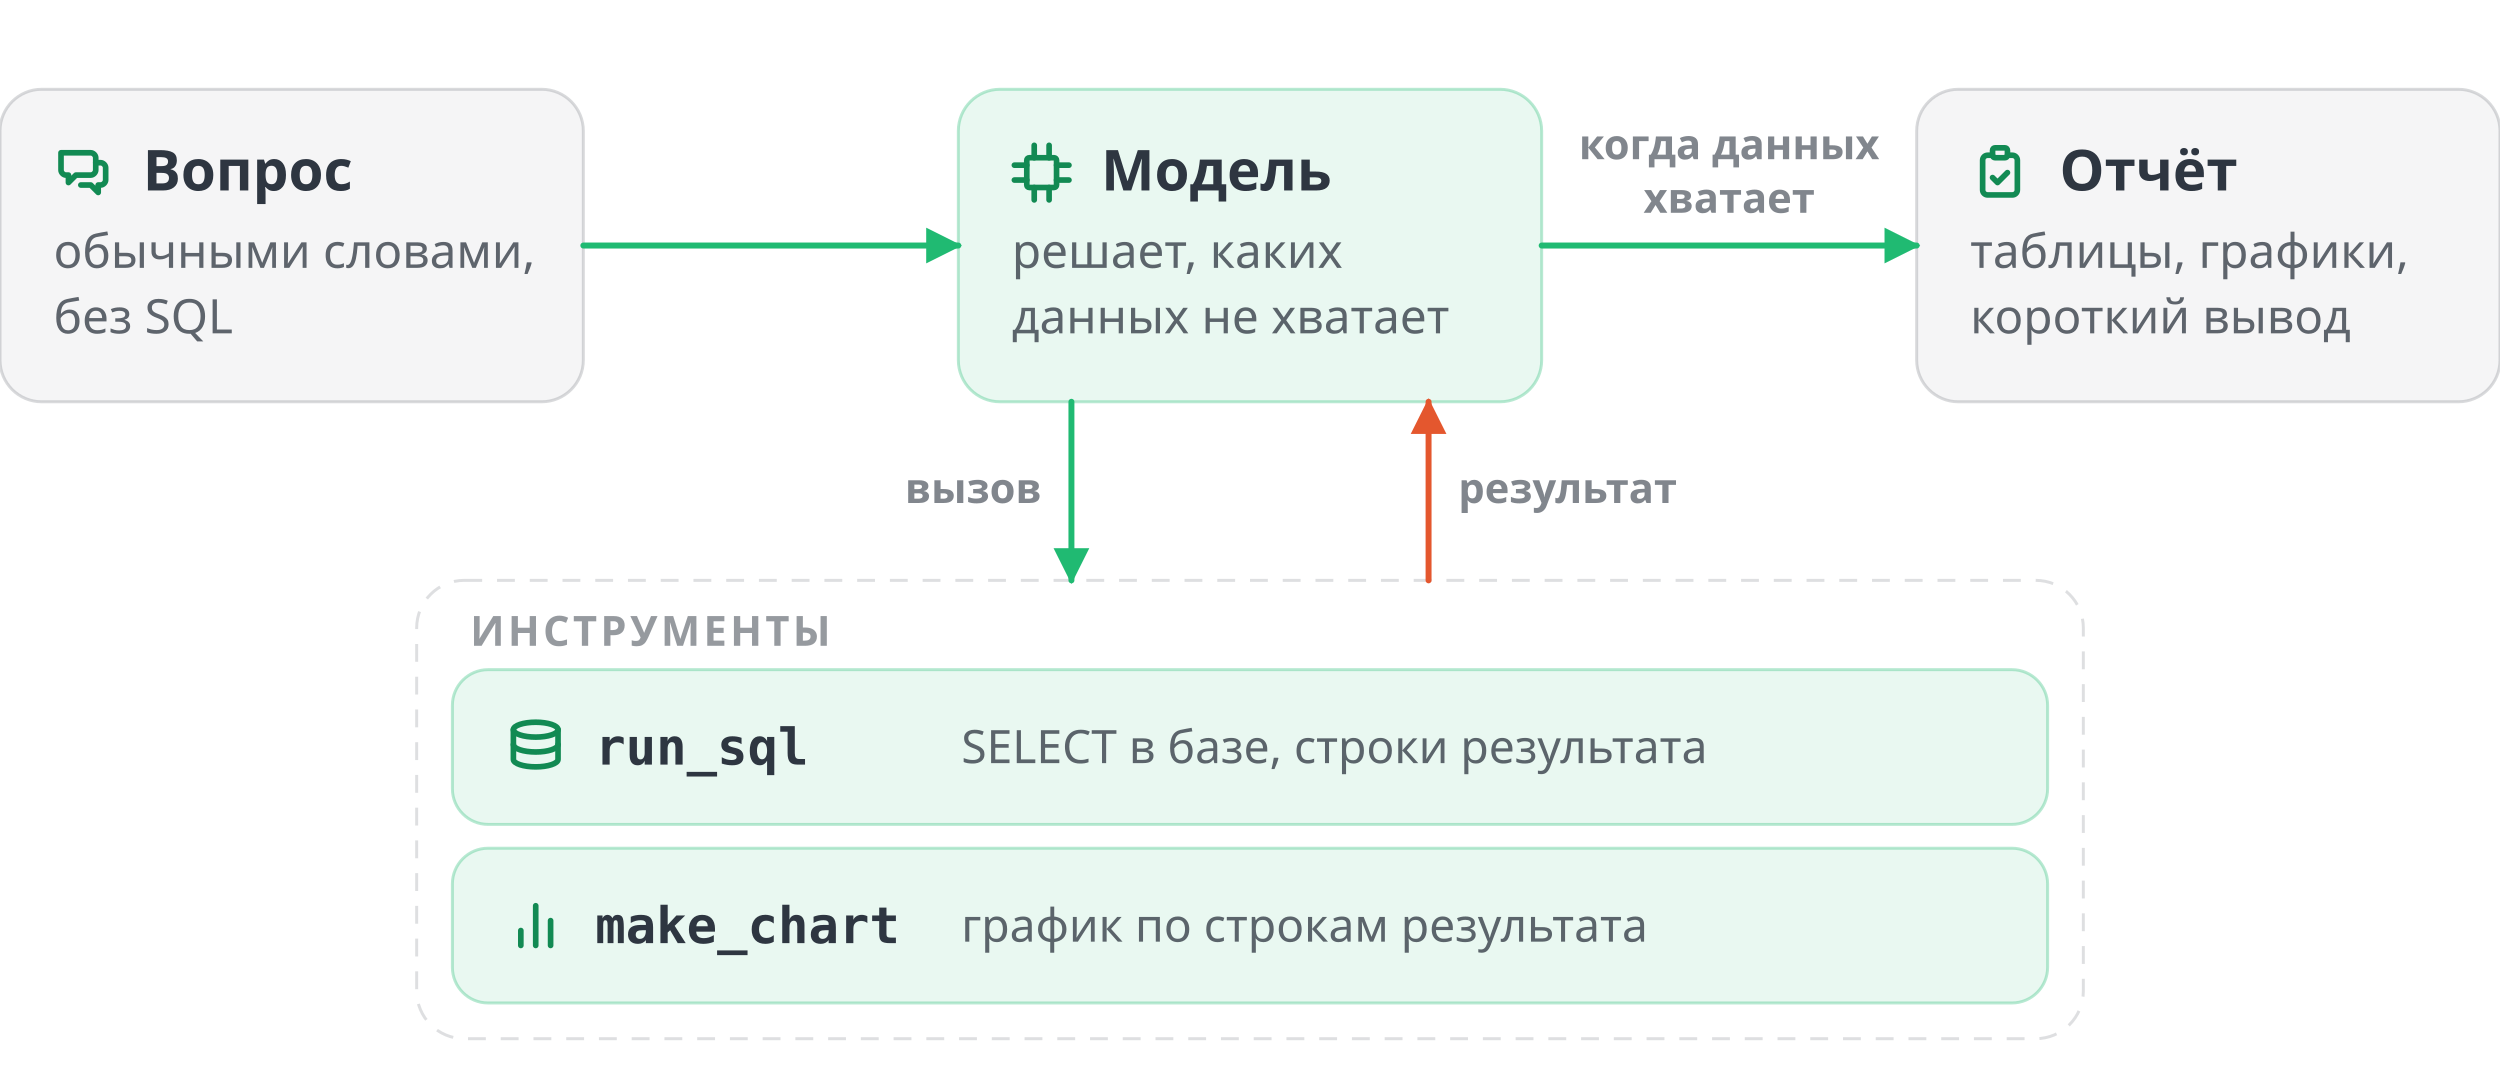
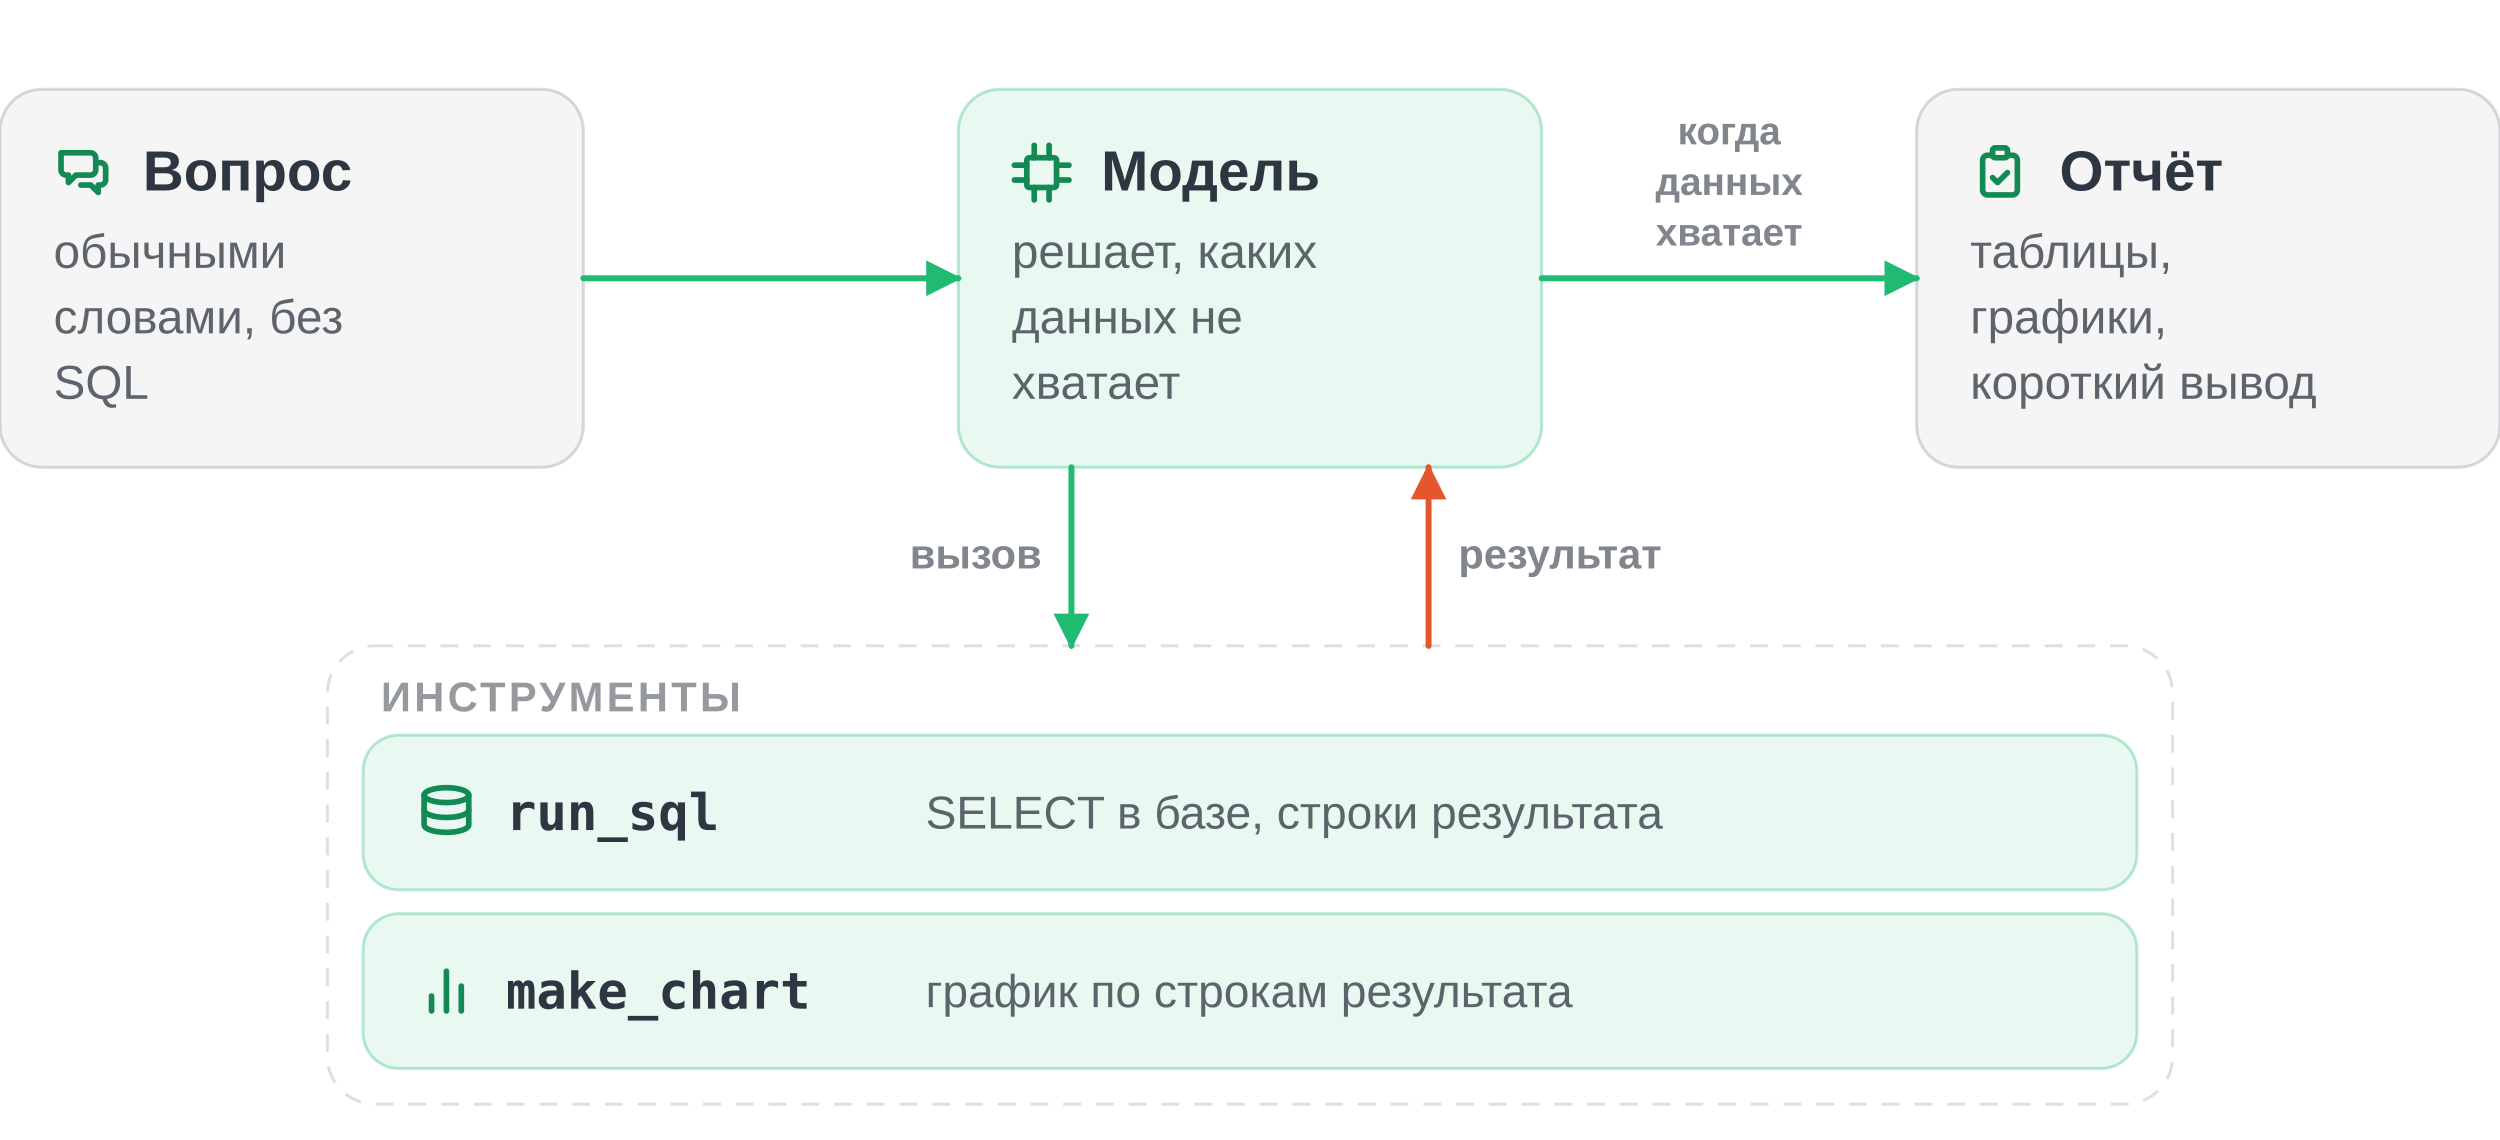
- <svg viewBox="0 0 840 361" role="img" aria-label="Цикл инструментального агента: модель вызывает инструменты по очереди, пока не соберёт ответ">
+ <svg viewBox="0 0 840 383" role="img" aria-label="Цикл инструментального агента: модель вызывает инструменты по очереди, пока не соберёт ответ">
  <defs>
    <marker id="нак-20BA72" viewBox="0 0 10 10" refX="9" refY="5" markerWidth="6" markerHeight="6" orient="auto-start-reverse">
      <path d="M0 0 L10 5 L0 10 z" fill="#20BA72" />
    </marker>
    <marker id="нак-E4572E" viewBox="0 0 10 10" refX="9" refY="5" markerWidth="6" markerHeight="6" orient="auto-start-reverse">
      <path d="M0 0 L10 5 L0 10 z" fill="#E4572E" />
    </marker>
  </defs>
-   <rect x="0" y="30" width="196" height="105" rx="14" fill="rgba(46,54,65,.05)" stroke="rgba(46,54,65,.18)" />
+   <rect x="0" y="30" width="196" height="127" rx="14" fill="rgba(46,54,65,.05)" stroke="rgba(46,54,65,.18)" />
  <g transform="translate(18 48) scale(0.8333)" fill="none" stroke="#128a53" stroke-width="2.28" stroke-linecap="round" stroke-linejoin="round">
    <path d="M3,4 L15,4 C16,4 17,5 17,6 L17,11 C17,12 16,13 15,13 L9,13 L6,16 L6,13 L5,13 C4,13 3,12 3,11 Z" />
    <path d="M17,8 L19,8 C20,8 21,9 21,10 L21,15 C21,16 20,17 19,17 L18,17 L18,20 L15,17 L11,17" />
  </g>
-   <text x="48" y="64" font-family="system-ui,sans-serif" font-size="19" font-weight="700" fill="#2E3641">Вопрос</text>
-   <text x="18" y="90.0" font-family="system-ui,sans-serif" font-size="16" font-weight="400" fill="rgba(46,54,65,.76)">обычными словами,</text>
-   <text x="18" y="112.0" font-family="system-ui,sans-serif" font-size="16" font-weight="400" fill="rgba(46,54,65,.76)">без SQL</text>
-   <rect x="322" y="30" width="196" height="105" rx="14" fill="rgba(32,186,114,.10)" stroke="rgba(32,186,114,.32)" />
+   <text x="48" y="64" font-family="'SB Sans Text','Segoe UI',system-ui,Arial,sans-serif" font-size="19" font-weight="700" fill="#2E3641">Вопрос</text>
+   <text x="18" y="90.0" font-family="'SB Sans Text','Segoe UI',system-ui,Arial,sans-serif" font-size="16" font-weight="400" fill="rgba(46,54,65,.76)">обычными</text>
+   <text x="18" y="112.0" font-family="'SB Sans Text','Segoe UI',system-ui,Arial,sans-serif" font-size="16" font-weight="400" fill="rgba(46,54,65,.76)">словами, без</text>
+   <text x="18" y="134.0" font-family="'SB Sans Text','Segoe UI',system-ui,Arial,sans-serif" font-size="16" font-weight="400" fill="rgba(46,54,65,.76)">SQL</text>
+   <rect x="322" y="30" width="196" height="127" rx="14" fill="rgba(32,186,114,.10)" stroke="rgba(32,186,114,.32)" />
  <g transform="translate(340 48) scale(0.8333)" fill="none" stroke="#128a53" stroke-width="2.28" stroke-linecap="round" stroke-linejoin="round">
    <rect x="6" y="6" width="12" height="12" rx="1" />
    <path d="M9 1v5" />
    <path d="M15 1v5" />
    <path d="M9 18v5" />
    <path d="M15 18v5" />
    <path d="M1 9h5" />
    <path d="M1 15h5" />
    <path d="M18 9h5" />
    <path d="M18 15h5" />
  </g>
-   <text x="370" y="64" font-family="system-ui,sans-serif" font-size="19" font-weight="700" fill="#2E3641">Модель</text>
-   <text x="340" y="90.0" font-family="system-ui,sans-serif" font-size="16" font-weight="400" fill="rgba(46,54,65,.76)">решает, каких</text>
-   <text x="340" y="112.0" font-family="system-ui,sans-serif" font-size="16" font-weight="400" fill="rgba(46,54,65,.76)">данных не хватает</text>
-   <rect x="644" y="30" width="196" height="105" rx="14" fill="rgba(46,54,65,.05)" stroke="rgba(46,54,65,.18)" />
+   <text x="370" y="64" font-family="'SB Sans Text','Segoe UI',system-ui,Arial,sans-serif" font-size="19" font-weight="700" fill="#2E3641">Модель</text>
+   <text x="340" y="90.0" font-family="'SB Sans Text','Segoe UI',system-ui,Arial,sans-serif" font-size="16" font-weight="400" fill="rgba(46,54,65,.76)">решает, каких</text>
+   <text x="340" y="112.0" font-family="'SB Sans Text','Segoe UI',system-ui,Arial,sans-serif" font-size="16" font-weight="400" fill="rgba(46,54,65,.76)">данных не</text>
+   <text x="340" y="134.0" font-family="'SB Sans Text','Segoe UI',system-ui,Arial,sans-serif" font-size="16" font-weight="400" fill="rgba(46,54,65,.76)">хватает</text>
+   <rect x="644" y="30" width="196" height="127" rx="14" fill="rgba(46,54,65,.05)" stroke="rgba(46,54,65,.18)" />
  <g transform="translate(662 48) scale(0.8333)" fill="none" stroke="#128a53" stroke-width="2.28" stroke-linecap="round" stroke-linejoin="round">
    <path d="M9 5H7a2 2 0 0 0-2 2v12a2 2 0 0 0 2 2h10a2 2 0 0 0 2-2V7a2 2 0 0 0-2-2h-2" />
    <rect x="9" y="2" width="6" height="4" rx="1" />
    <path d="M9 14l2 2 4-4" />
  </g>
-   <text x="692" y="64" font-family="system-ui,sans-serif" font-size="19" font-weight="700" fill="#2E3641">Отчёт</text>
-   <text x="662" y="90.0" font-family="system-ui,sans-serif" font-size="16" font-weight="400" fill="rgba(46,54,65,.76)">таблицы, графики,</text>
-   <text x="662" y="112.0" font-family="system-ui,sans-serif" font-size="16" font-weight="400" fill="rgba(46,54,65,.76)">короткий вывод</text>
-   <path d="M196 82.5 L322 82.5" fill="none" stroke="#20BA72" stroke-width="2" stroke-linecap="round" marker-end="url(#нак-20BA72)" />
-   <path d="M518 82.5 L644 82.5" fill="none" stroke="#20BA72" stroke-width="2" stroke-linecap="round" marker-end="url(#нак-20BA72)" />
-   <text x="581.0" y="53.5" text-anchor="middle" font-family="system-ui,sans-serif" font-size="14" font-weight="600" fill="rgba(46,54,65,.6)">когда данных</text>
-   <text x="581.0" y="71.5" text-anchor="middle" font-family="system-ui,sans-serif" font-size="14" font-weight="600" fill="rgba(46,54,65,.6)">хватает</text>
-   <rect x="140" y="195" width="560" height="154" rx="16" fill="none" stroke="rgba(46,54,65,.16)" stroke-dasharray="6 5" />
-   <text x="158" y="217" font-family="system-ui,sans-serif" font-size="14" font-weight="700" letter-spacing=".08em" fill="rgba(46,54,65,.5)">ИНСТРУМЕНТЫ</text>
-   <rect x="152" y="225" width="536" height="52" rx="12" fill="rgba(32,186,114,.10)" stroke="rgba(32,186,114,.32)" />
-   <g transform="translate(170 241.0) scale(0.8333)" fill="none" stroke="#128a53" stroke-width="2.28" stroke-linecap="round" stroke-linejoin="round">
+   <text x="692" y="64" font-family="'SB Sans Text','Segoe UI',system-ui,Arial,sans-serif" font-size="19" font-weight="700" fill="#2E3641">Отчёт</text>
+   <text x="662" y="90.0" font-family="'SB Sans Text','Segoe UI',system-ui,Arial,sans-serif" font-size="16" font-weight="400" fill="rgba(46,54,65,.76)">таблицы,</text>
+   <text x="662" y="112.0" font-family="'SB Sans Text','Segoe UI',system-ui,Arial,sans-serif" font-size="16" font-weight="400" fill="rgba(46,54,65,.76)">графики,</text>
+   <text x="662" y="134.0" font-family="'SB Sans Text','Segoe UI',system-ui,Arial,sans-serif" font-size="16" font-weight="400" fill="rgba(46,54,65,.76)">короткий вывод</text>
+   <path d="M196 93.5 L322 93.5" fill="none" stroke="#20BA72" stroke-width="2" stroke-linecap="round" marker-end="url(#нак-20BA72)" />
+   <path d="M518 93.5 L644 93.5" fill="none" stroke="#20BA72" stroke-width="2" stroke-linecap="round" marker-end="url(#нак-20BA72)" />
+   <text x="581.0" y="48.5" text-anchor="middle" font-family="'SB Sans Text','Segoe UI',system-ui,Arial,sans-serif" font-size="13" font-weight="600" fill="rgba(46,54,65,.6)">когда</text>
+   <text x="581.0" y="65.5" text-anchor="middle" font-family="'SB Sans Text','Segoe UI',system-ui,Arial,sans-serif" font-size="13" font-weight="600" fill="rgba(46,54,65,.6)">данных</text>
+   <text x="581.0" y="82.5" text-anchor="middle" font-family="'SB Sans Text','Segoe UI',system-ui,Arial,sans-serif" font-size="13" font-weight="600" fill="rgba(46,54,65,.6)">хватает</text>
+   <rect x="110" y="217" width="620" height="154" rx="16" fill="none" stroke="rgba(46,54,65,.16)" stroke-dasharray="6 5" />
+   <text x="128" y="239" font-family="'SB Sans Text','Segoe UI',system-ui,Arial,sans-serif" font-size="14" font-weight="700" letter-spacing=".08em" fill="rgba(46,54,65,.5)">ИНСТРУМЕНТЫ</text>
+   <rect x="122" y="247" width="596" height="52" rx="12" fill="rgba(32,186,114,.10)" stroke="rgba(32,186,114,.32)" />
+   <g transform="translate(140 263.0) scale(0.8333)" fill="none" stroke="#128a53" stroke-width="2.28" stroke-linecap="round" stroke-linejoin="round">
    <ellipse cx="12" cy="5" rx="9" ry="3" />
    <path d="M21 5v6c0 1.66-4.03 3-9 3S3 12.66 3 11V5" />
    <path d="M21 11v6c0 1.66-4.03 3-9 3s-9-1.34-9-3v-6" />
  </g>
-   <text x="200" y="256.9" font-family="ui-monospace,SFMono-Regular,Menlo,monospace" font-size="17" font-weight="700" fill="#2E3641">run_sql</text>
-   <text x="323" y="256.4" font-family="system-ui,sans-serif" font-size="15.5" fill="rgba(46,54,65,.76)">SELECT в базе, строки результата</text>
-   <rect x="152" y="285" width="536" height="52" rx="12" fill="rgba(32,186,114,.10)" stroke="rgba(32,186,114,.32)" />
-   <g transform="translate(170 301.0) scale(0.8333)" fill="none" stroke="#128a53" stroke-width="2.28" stroke-linecap="round" stroke-linejoin="round">
+   <text x="170" y="278.9" font-family="ui-monospace,SFMono-Regular,Menlo,monospace" font-size="17" font-weight="700" fill="#2E3641">run_sql</text>
+   <text x="311" y="278.4" font-family="'SB Sans Text','Segoe UI',system-ui,Arial,sans-serif" font-size="15.5" fill="rgba(46,54,65,.76)">SELECT в базе, строки результата</text>
+   <rect x="122" y="307" width="596" height="52" rx="12" fill="rgba(32,186,114,.10)" stroke="rgba(32,186,114,.32)" />
+   <g transform="translate(140 323.0) scale(0.8333)" fill="none" stroke="#128a53" stroke-width="2.28" stroke-linecap="round" stroke-linejoin="round">
    <path d="M18 20V10" />
    <path d="M12 20V4" />
    <path d="M6 20v-6" />
  </g>
-   <text x="200" y="316.9" font-family="ui-monospace,SFMono-Regular,Menlo,monospace" font-size="17" font-weight="700" fill="#2E3641">make_chart</text>
-   <text x="323" y="316.4" font-family="system-ui,sans-serif" font-size="15.5" fill="rgba(46,54,65,.76)">график по строкам результата</text>
-   <path d="M360 135 L360 195" fill="none" stroke="#20BA72" stroke-width="2" stroke-linecap="round" marker-end="url(#нак-20BA72)" />
-   <text x="350" y="169.0" text-anchor="end" font-family="system-ui,sans-serif" font-size="14" font-weight="600" fill="rgba(46,54,65,.6)">вызов</text>
-   <path d="M480 195 L480 135" fill="none" stroke="#E4572E" stroke-width="2" stroke-linecap="round" marker-end="url(#нак-E4572E)" />
-   <text x="490" y="169.0" text-anchor="start" font-family="system-ui,sans-serif" font-size="14" font-weight="600" fill="rgba(46,54,65,.6)">результат</text>
+   <text x="170" y="338.9" font-family="ui-monospace,SFMono-Regular,Menlo,monospace" font-size="17" font-weight="700" fill="#2E3641">make_chart</text>
+   <text x="311" y="338.4" font-family="'SB Sans Text','Segoe UI',system-ui,Arial,sans-serif" font-size="15.5" fill="rgba(46,54,65,.76)">график по строкам результата</text>
+   <path d="M360 157 L360 217" fill="none" stroke="#20BA72" stroke-width="2" stroke-linecap="round" marker-end="url(#нак-20BA72)" />
+   <text x="350" y="191.0" text-anchor="end" font-family="'SB Sans Text','Segoe UI',system-ui,Arial,sans-serif" font-size="14" font-weight="600" fill="rgba(46,54,65,.6)">вызов</text>
+   <path d="M480 217 L480 157" fill="none" stroke="#E4572E" stroke-width="2" stroke-linecap="round" marker-end="url(#нак-E4572E)" />
+   <text x="490" y="191.0" text-anchor="start" font-family="'SB Sans Text','Segoe UI',system-ui,Arial,sans-serif" font-size="14" font-weight="600" fill="rgba(46,54,65,.6)">результат</text>
</svg>
